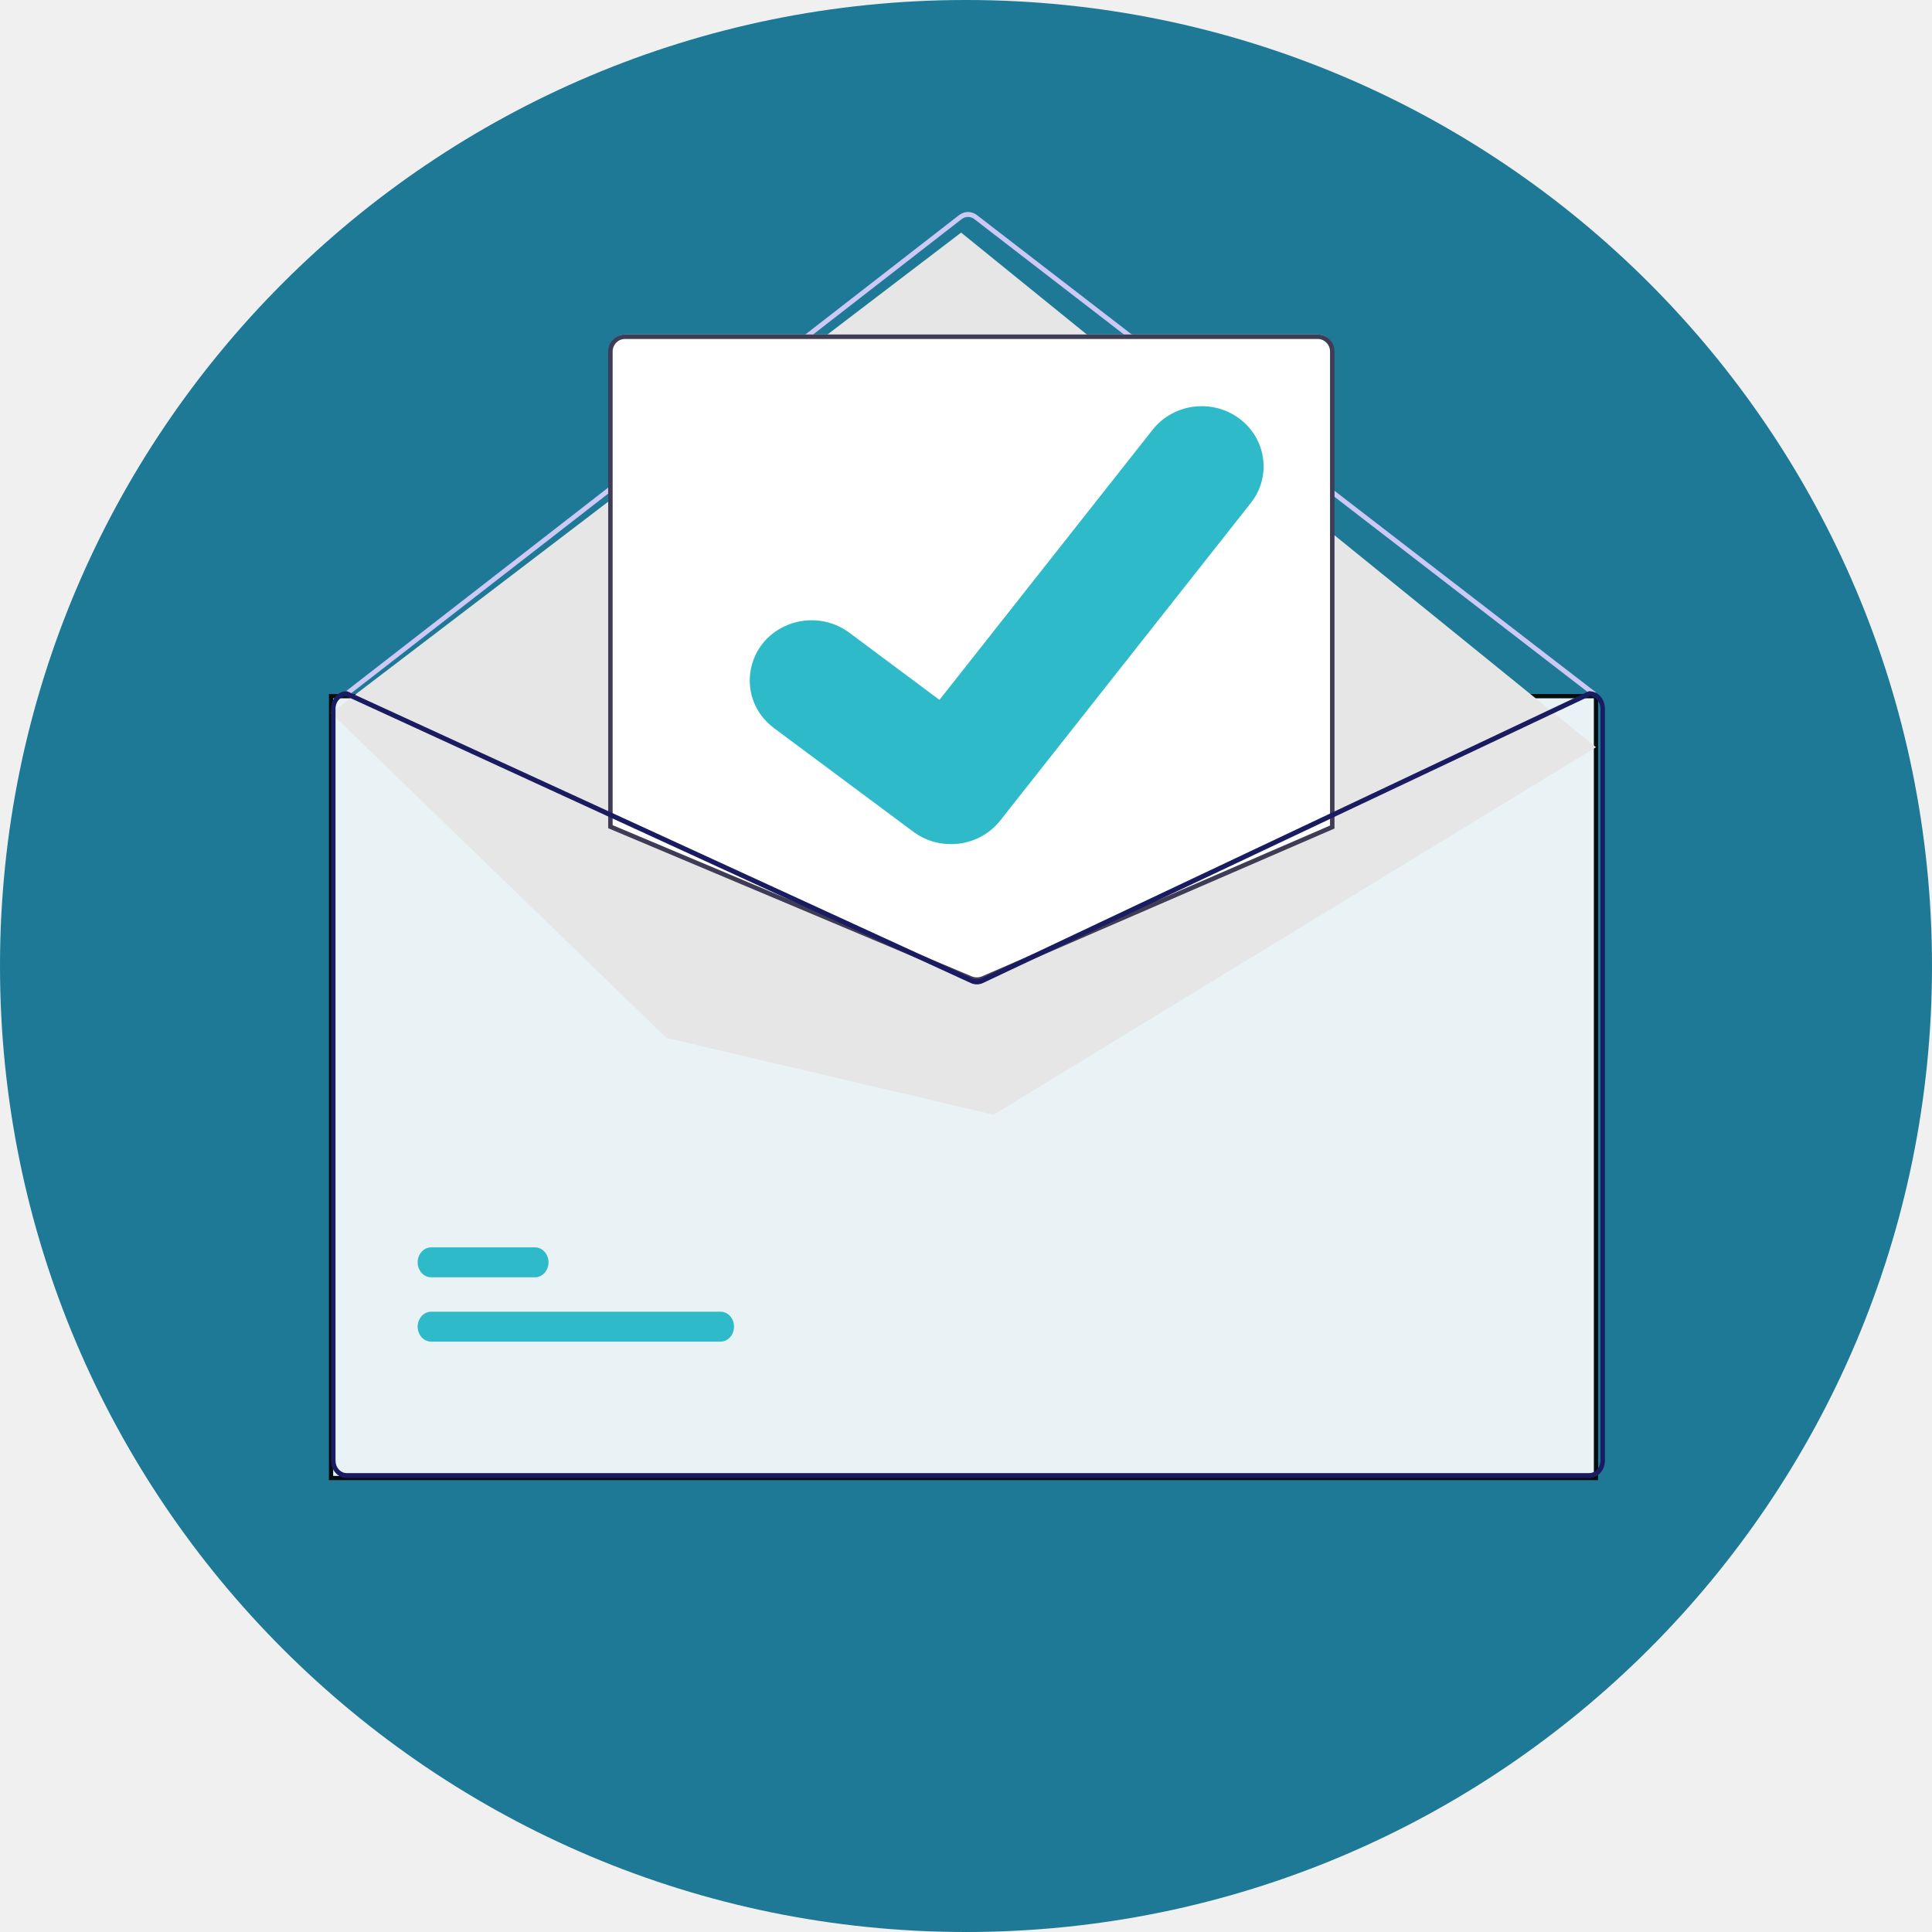
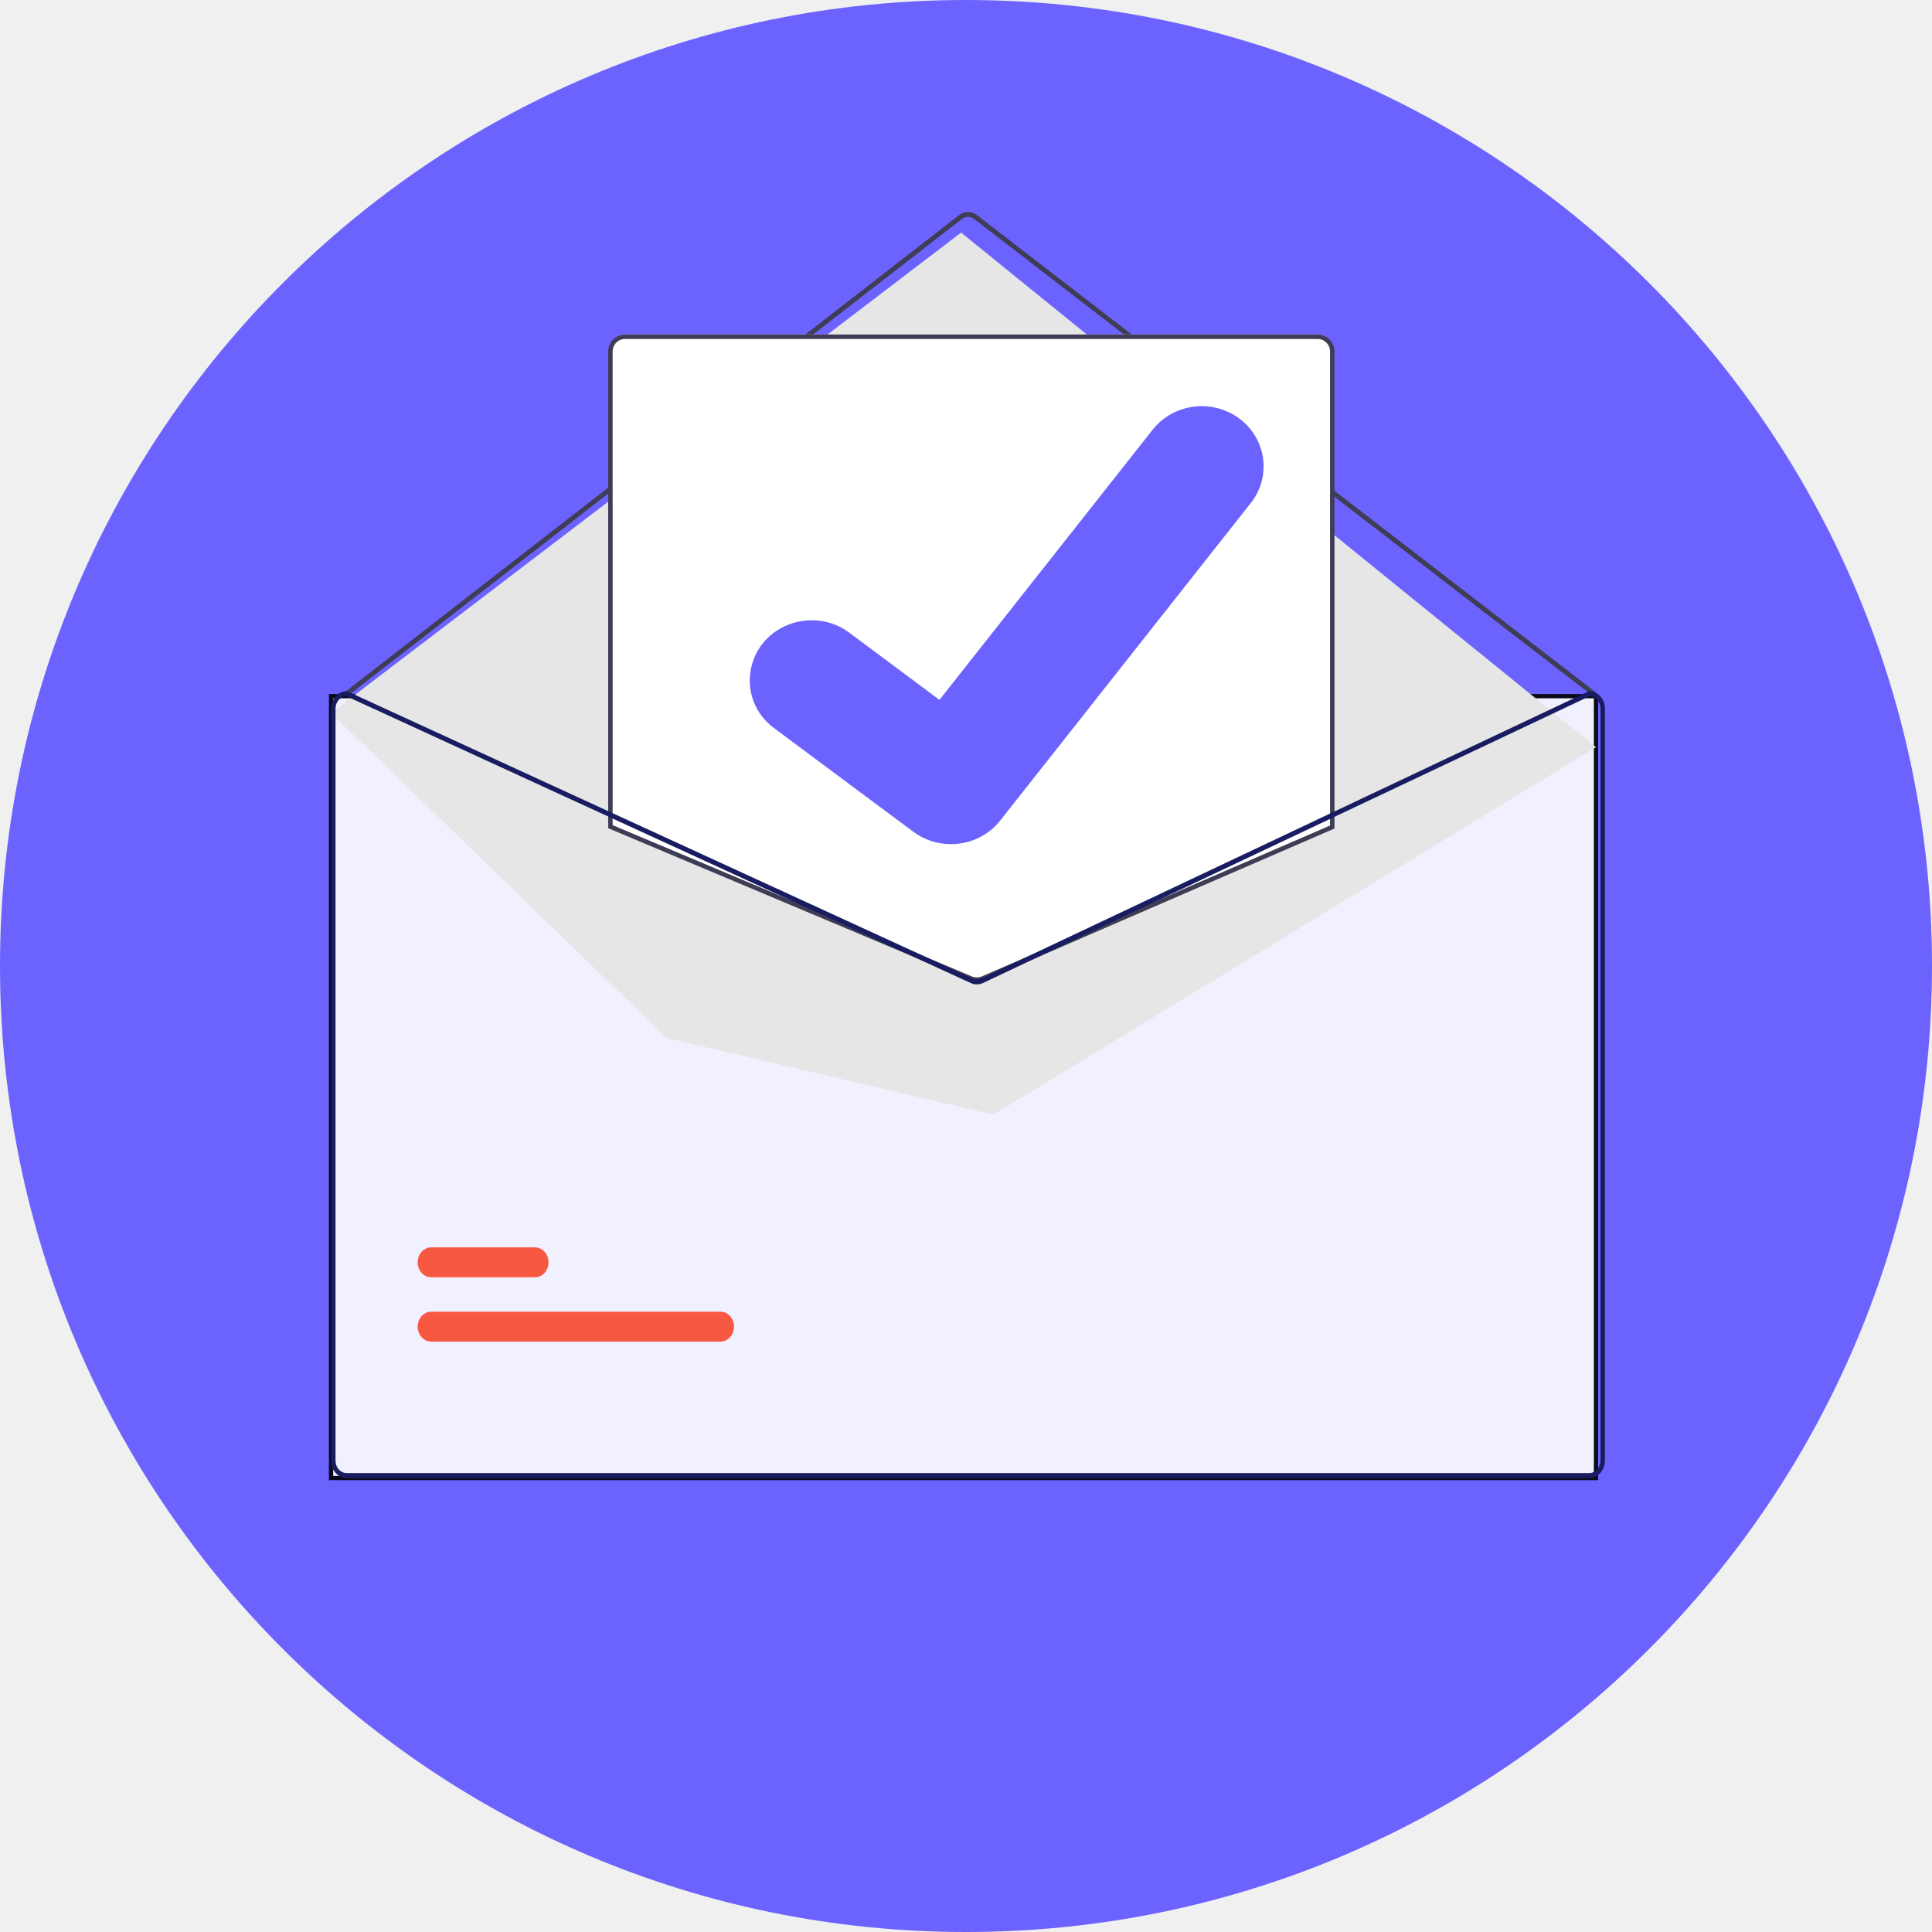
<svg xmlns="http://www.w3.org/2000/svg" viewBox="0 0 500 500">
-   <ellipse style="paint-order: fill; fill: rgb(29, 121, 150);" cx="250" cy="250" rx="250" ry="250" />
+   <ellipse style="paint-order: fill; fill: rgb(108, 99, 255);" cx="250" cy="250" rx="250" ry="250" />
  <g style="" transform="matrix(1.098925, 0, 0, 1.098925, -24.2181, -30.99602)">
    <rect x="100" y="192.154" width="297.895" height="184.132" style="stroke: rgb(0, 0, 0); fill: rgb(255, 255, 255); opacity: 0.9;" />
-     <path d="M 397.368 192.153 C 397.261 192.153 397.155 192.117 397.067 192.049 L 251.51 79.82 C 250.604 79.124 249.4 79.125 248.496 79.825 L 103.986 192.048 C 103.655 192.305 103.196 192.069 103.159 191.622 C 103.143 191.414 103.229 191.214 103.382 191.094 L 247.892 78.871 C 249.159 77.891 250.842 77.888 252.112 78.863 L 397.67 191.093 C 398.002 191.35 397.959 191.907 397.592 192.098 C 397.521 192.135 397.446 192.153 397.368 192.153 Z" style="fill: rgb(205, 201, 244);" />
+     <path d="M 397.368 192.153 C 397.261 192.153 397.155 192.117 397.067 192.049 L 251.51 79.82 C 250.604 79.124 249.4 79.125 248.496 79.825 L 103.986 192.048 C 103.655 192.305 103.196 192.069 103.159 191.622 C 103.143 191.414 103.229 191.214 103.382 191.094 L 247.892 78.871 C 249.159 77.891 250.842 77.888 252.112 78.863 L 397.67 191.093 C 398.002 191.35 397.959 191.907 397.592 192.098 C 397.521 192.135 397.446 192.153 397.368 192.153 Z" fill="#3f3d56" style="" />
    <polygon points="100 196.131 248.383 82.982 397.895 204.183 256.03 290.714 179.009 272.651 100 196.131" fill="#e6e6e6" style="" />
-     <path d="M 191.714 344.159 L 123.587 344.159 C 121.138 344.163 119.601 341.229 120.824 338.878 C 121.394 337.784 122.448 337.111 123.587 337.111 L 191.714 337.111 C 194.164 337.108 195.698 340.043 194.476 342.394 C 193.907 343.488 192.854 344.162 191.714 344.159 Z" style="fill: rgb(46, 186, 201);" />
-     <path d="M 148.029 329.01 L 123.587 329.01 C 121.138 329.013 119.601 326.079 120.824 323.727 C 121.394 322.635 122.448 321.96 123.587 321.962 L 148.029 321.962 C 150.479 321.959 152.015 324.893 150.792 327.244 C 150.224 328.337 149.17 329.012 148.029 329.01 Z" style="fill: rgb(46, 186, 201);" />
+     <path d="M 191.714 344.159 L 123.587 344.159 C 121.138 344.163 119.601 341.229 120.824 338.878 C 121.394 337.784 122.448 337.111 123.587 337.111 L 191.714 337.111 C 194.164 337.108 195.698 340.043 194.476 342.394 C 193.907 343.488 192.854 344.162 191.714 344.159 Z" style="fill: rgb(247, 88, 66);" />
+     <path d="M 148.029 329.01 L 123.587 329.01 C 121.138 329.013 119.601 326.079 120.824 323.727 C 121.394 322.635 122.448 321.96 123.587 321.962 L 148.029 321.962 C 150.479 321.959 152.015 324.893 150.792 327.244 C 150.224 328.337 149.17 329.012 148.029 329.01 Z" style="fill: rgb(247, 88, 66);" />
    <path d="M 252.084 259.155 C 251.567 259.155 251.054 259.053 250.575 258.854 L 165.527 222.987 L 165.527 110.719 C 165.529 108.651 167.177 106.976 169.211 106.974 L 332.369 106.974 C 334.402 106.976 336.051 108.651 336.053 110.719 L 336.053 223.066 L 335.893 223.135 L 253.64 258.837 C 253.148 259.047 252.619 259.155 252.084 259.155 Z" fill="#fff" style="" />
    <path d="M 252.084 259.446 C 251.532 259.447 250.985 259.339 250.474 259.127 L 165.264 223.247 L 165.264 110.979 C 165.266 108.768 167.031 106.976 169.211 106.974 L 332.369 106.974 C 334.548 106.976 336.314 108.768 336.316 110.979 L 336.316 223.324 L 253.744 259.106 C 253.219 259.331 252.654 259.447 252.084 259.446 Z M 166.317 222.534 L 250.875 258.138 C 251.664 258.464 252.548 258.458 253.333 258.124 L 335.264 222.618 L 335.264 110.979 C 335.261 109.357 333.967 108.044 332.369 108.042 L 169.211 108.042 C 167.613 108.044 166.317 109.357 166.317 110.979 L 166.317 222.534 Z" fill="#3f3d56" style="" />
    <path d="M 396.316 190.988 L 396.211 190.988 L 335.789 219.552 L 253.122 258.634 C 252.469 258.938 251.734 258.941 251.079 258.646 L 165.79 219.47 L 103.884 191.034 L 103.789 190.988 L 103.684 190.988 C 101.65 190.99 100.003 192.815 100 195.068 L 100 372.206 C 100.003 374.459 101.65 376.284 103.684 376.286 L 396.316 376.286 C 398.35 376.284 399.997 374.459 400 372.206 L 400 195.068 C 399.997 192.815 398.35 190.99 396.316 190.988 Z M 398.947 372.206 C 398.947 373.817 397.769 375.12 396.316 375.121 L 103.684 375.121 C 102.232 375.12 101.053 373.817 101.053 372.206 L 101.053 195.068 C 101.056 193.502 102.172 192.216 103.584 192.153 L 165.79 220.729 L 250.674 259.723 C 251.593 260.137 252.622 260.131 253.536 259.706 L 335.789 220.816 L 396.421 192.153 C 397.832 192.221 398.943 193.504 398.947 195.068 L 398.947 372.206 Z" style="fill: rgb(25, 28, 97);" />
-     <path d="M 245.979 226.999 C 242.84 227.005 239.783 226.019 237.271 224.188 L 237.115 224.074 L 204.32 199.675 C 195.418 193.046 197.237 179.538 207.596 175.36 C 212.404 173.421 217.911 174.121 222.043 177.198 L 243.285 193.026 L 293.484 129.408 C 298.38 123.204 307.527 122.029 313.913 126.788 L 313.601 127.2 L 313.921 126.794 C 320.297 131.557 321.505 140.438 316.617 146.646 L 257.572 221.473 C 254.804 224.969 250.518 227.011 245.979 226.999 Z" style="fill: rgb(46, 186, 201);" />
+     <path d="M 245.979 226.999 C 242.84 227.005 239.783 226.019 237.271 224.188 L 237.115 224.074 L 204.32 199.675 C 195.418 193.046 197.237 179.538 207.596 175.36 C 212.404 173.421 217.911 174.121 222.043 177.198 L 243.285 193.026 L 293.484 129.408 C 298.38 123.204 307.527 122.029 313.913 126.788 L 313.601 127.2 L 313.921 126.794 C 320.297 131.557 321.505 140.438 316.617 146.646 L 257.572 221.473 C 254.804 224.969 250.518 227.011 245.979 226.999 Z" fill="#6c63ff" style="" />
  </g>
</svg>
